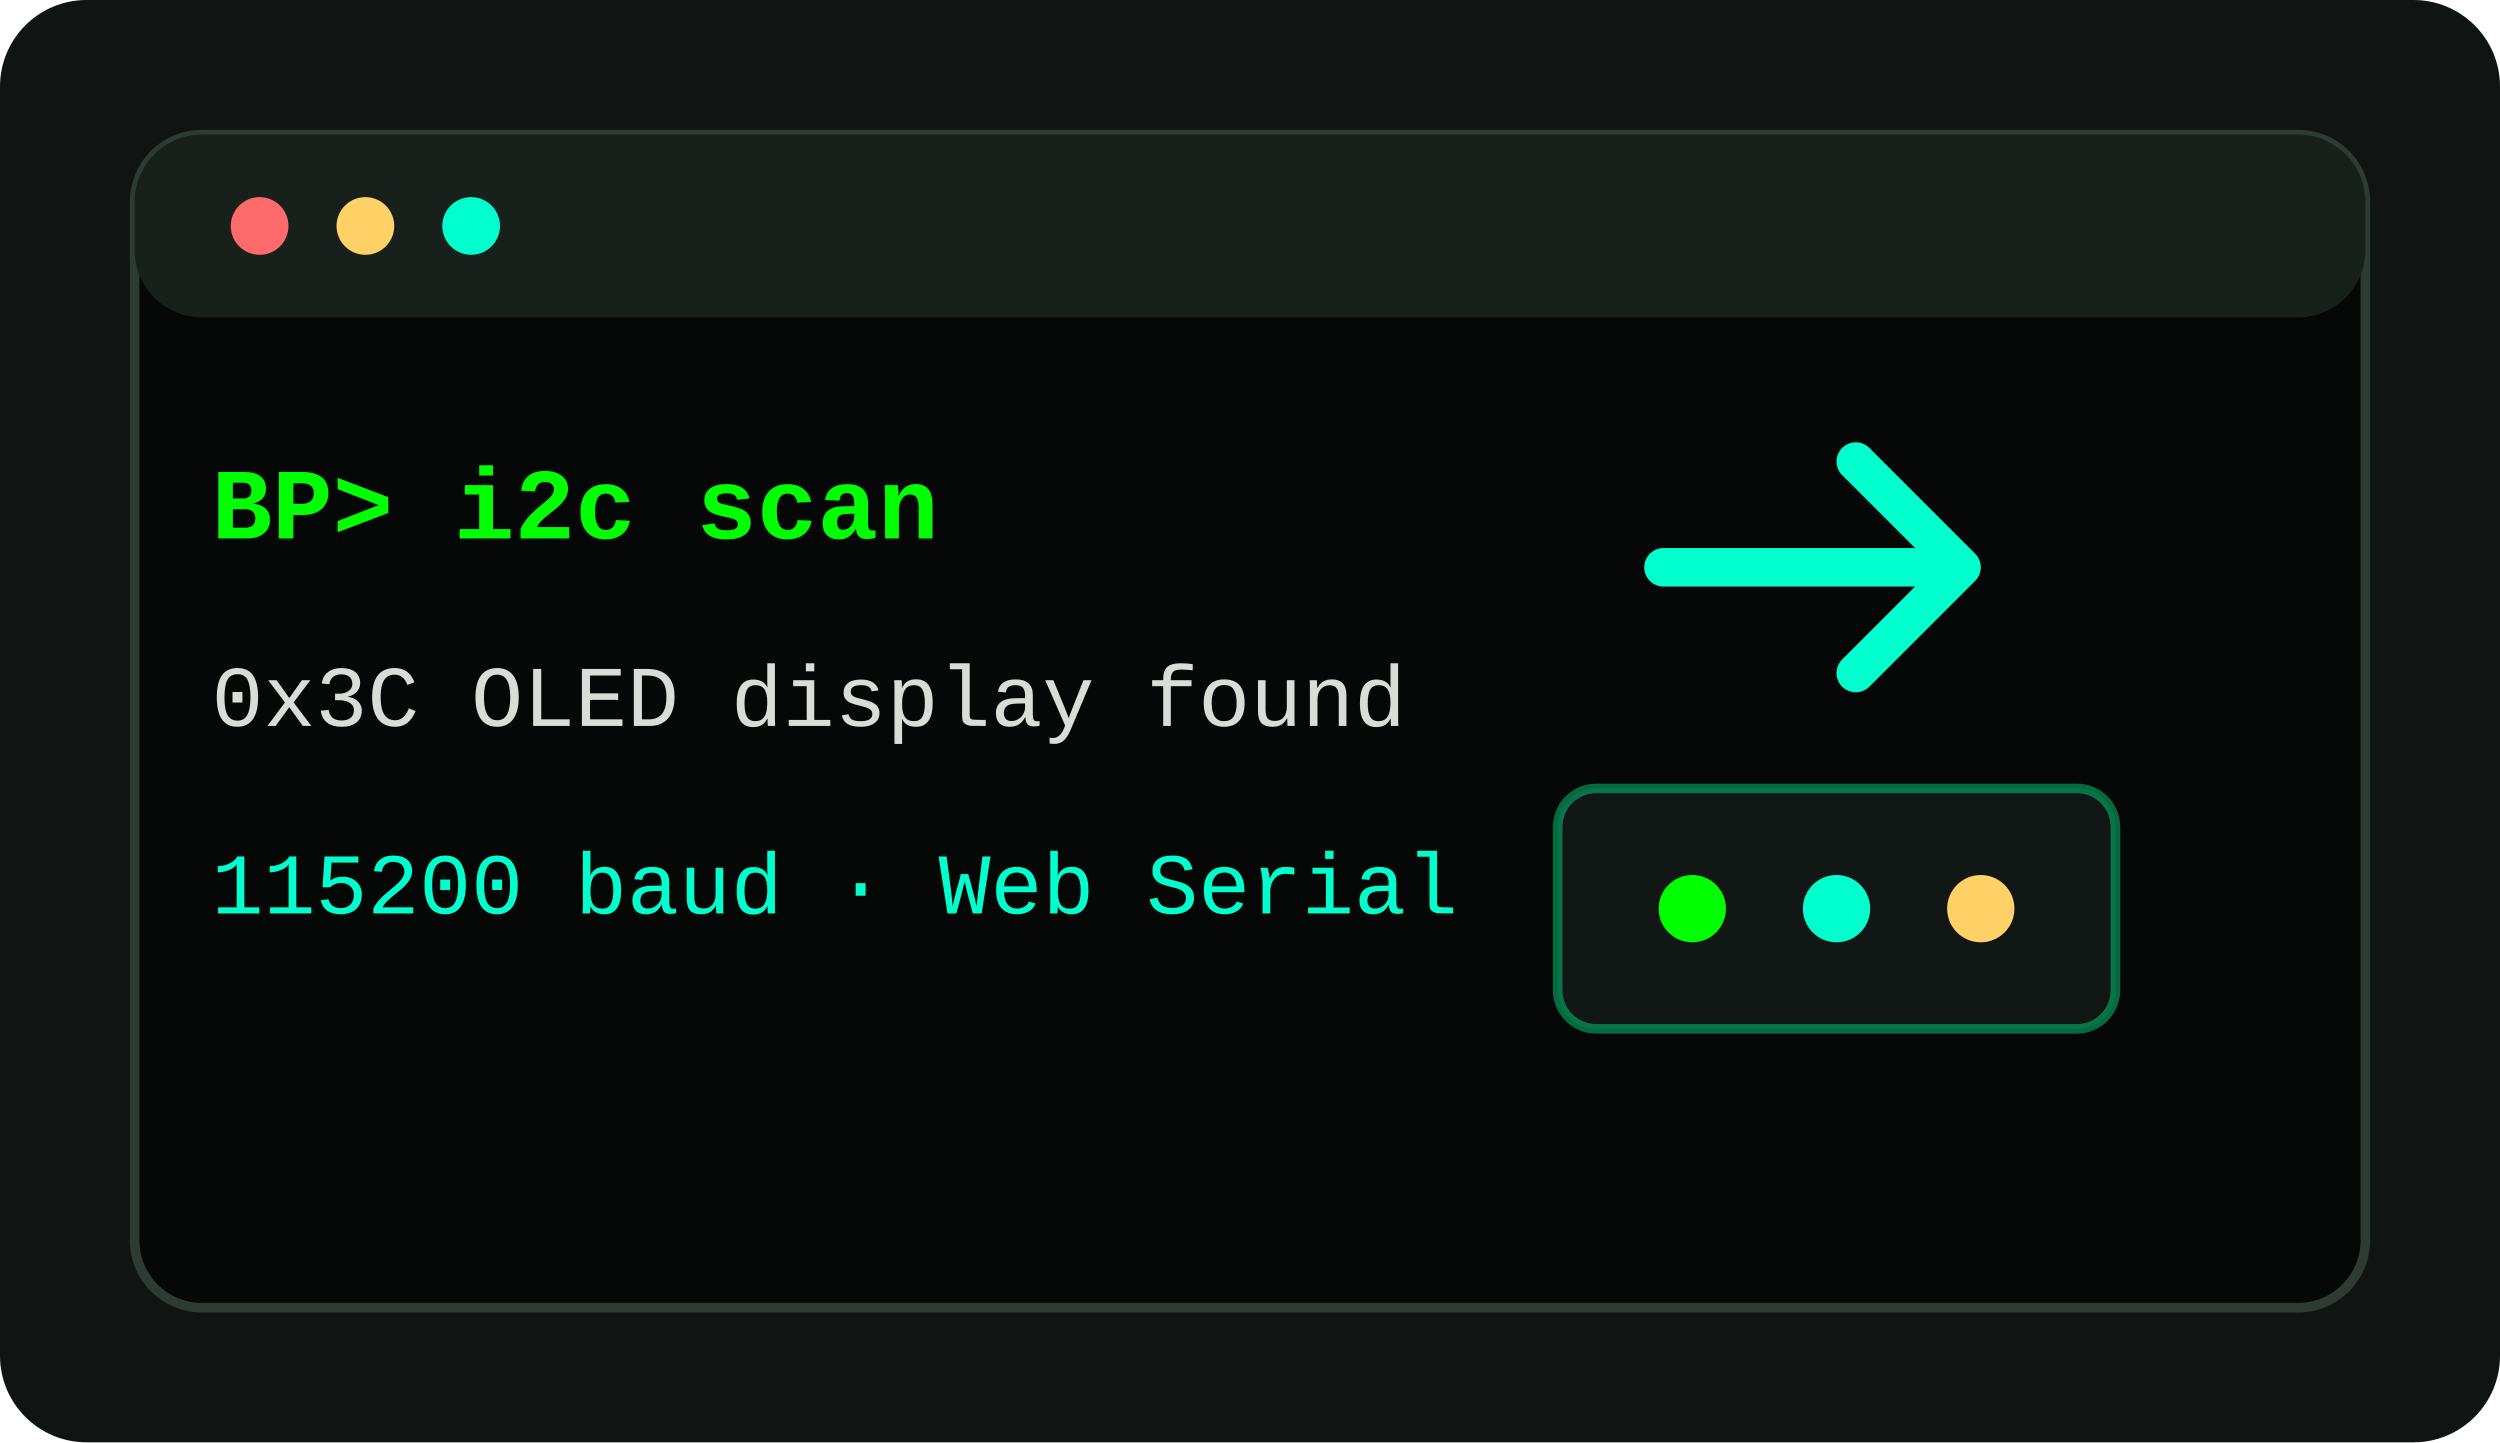
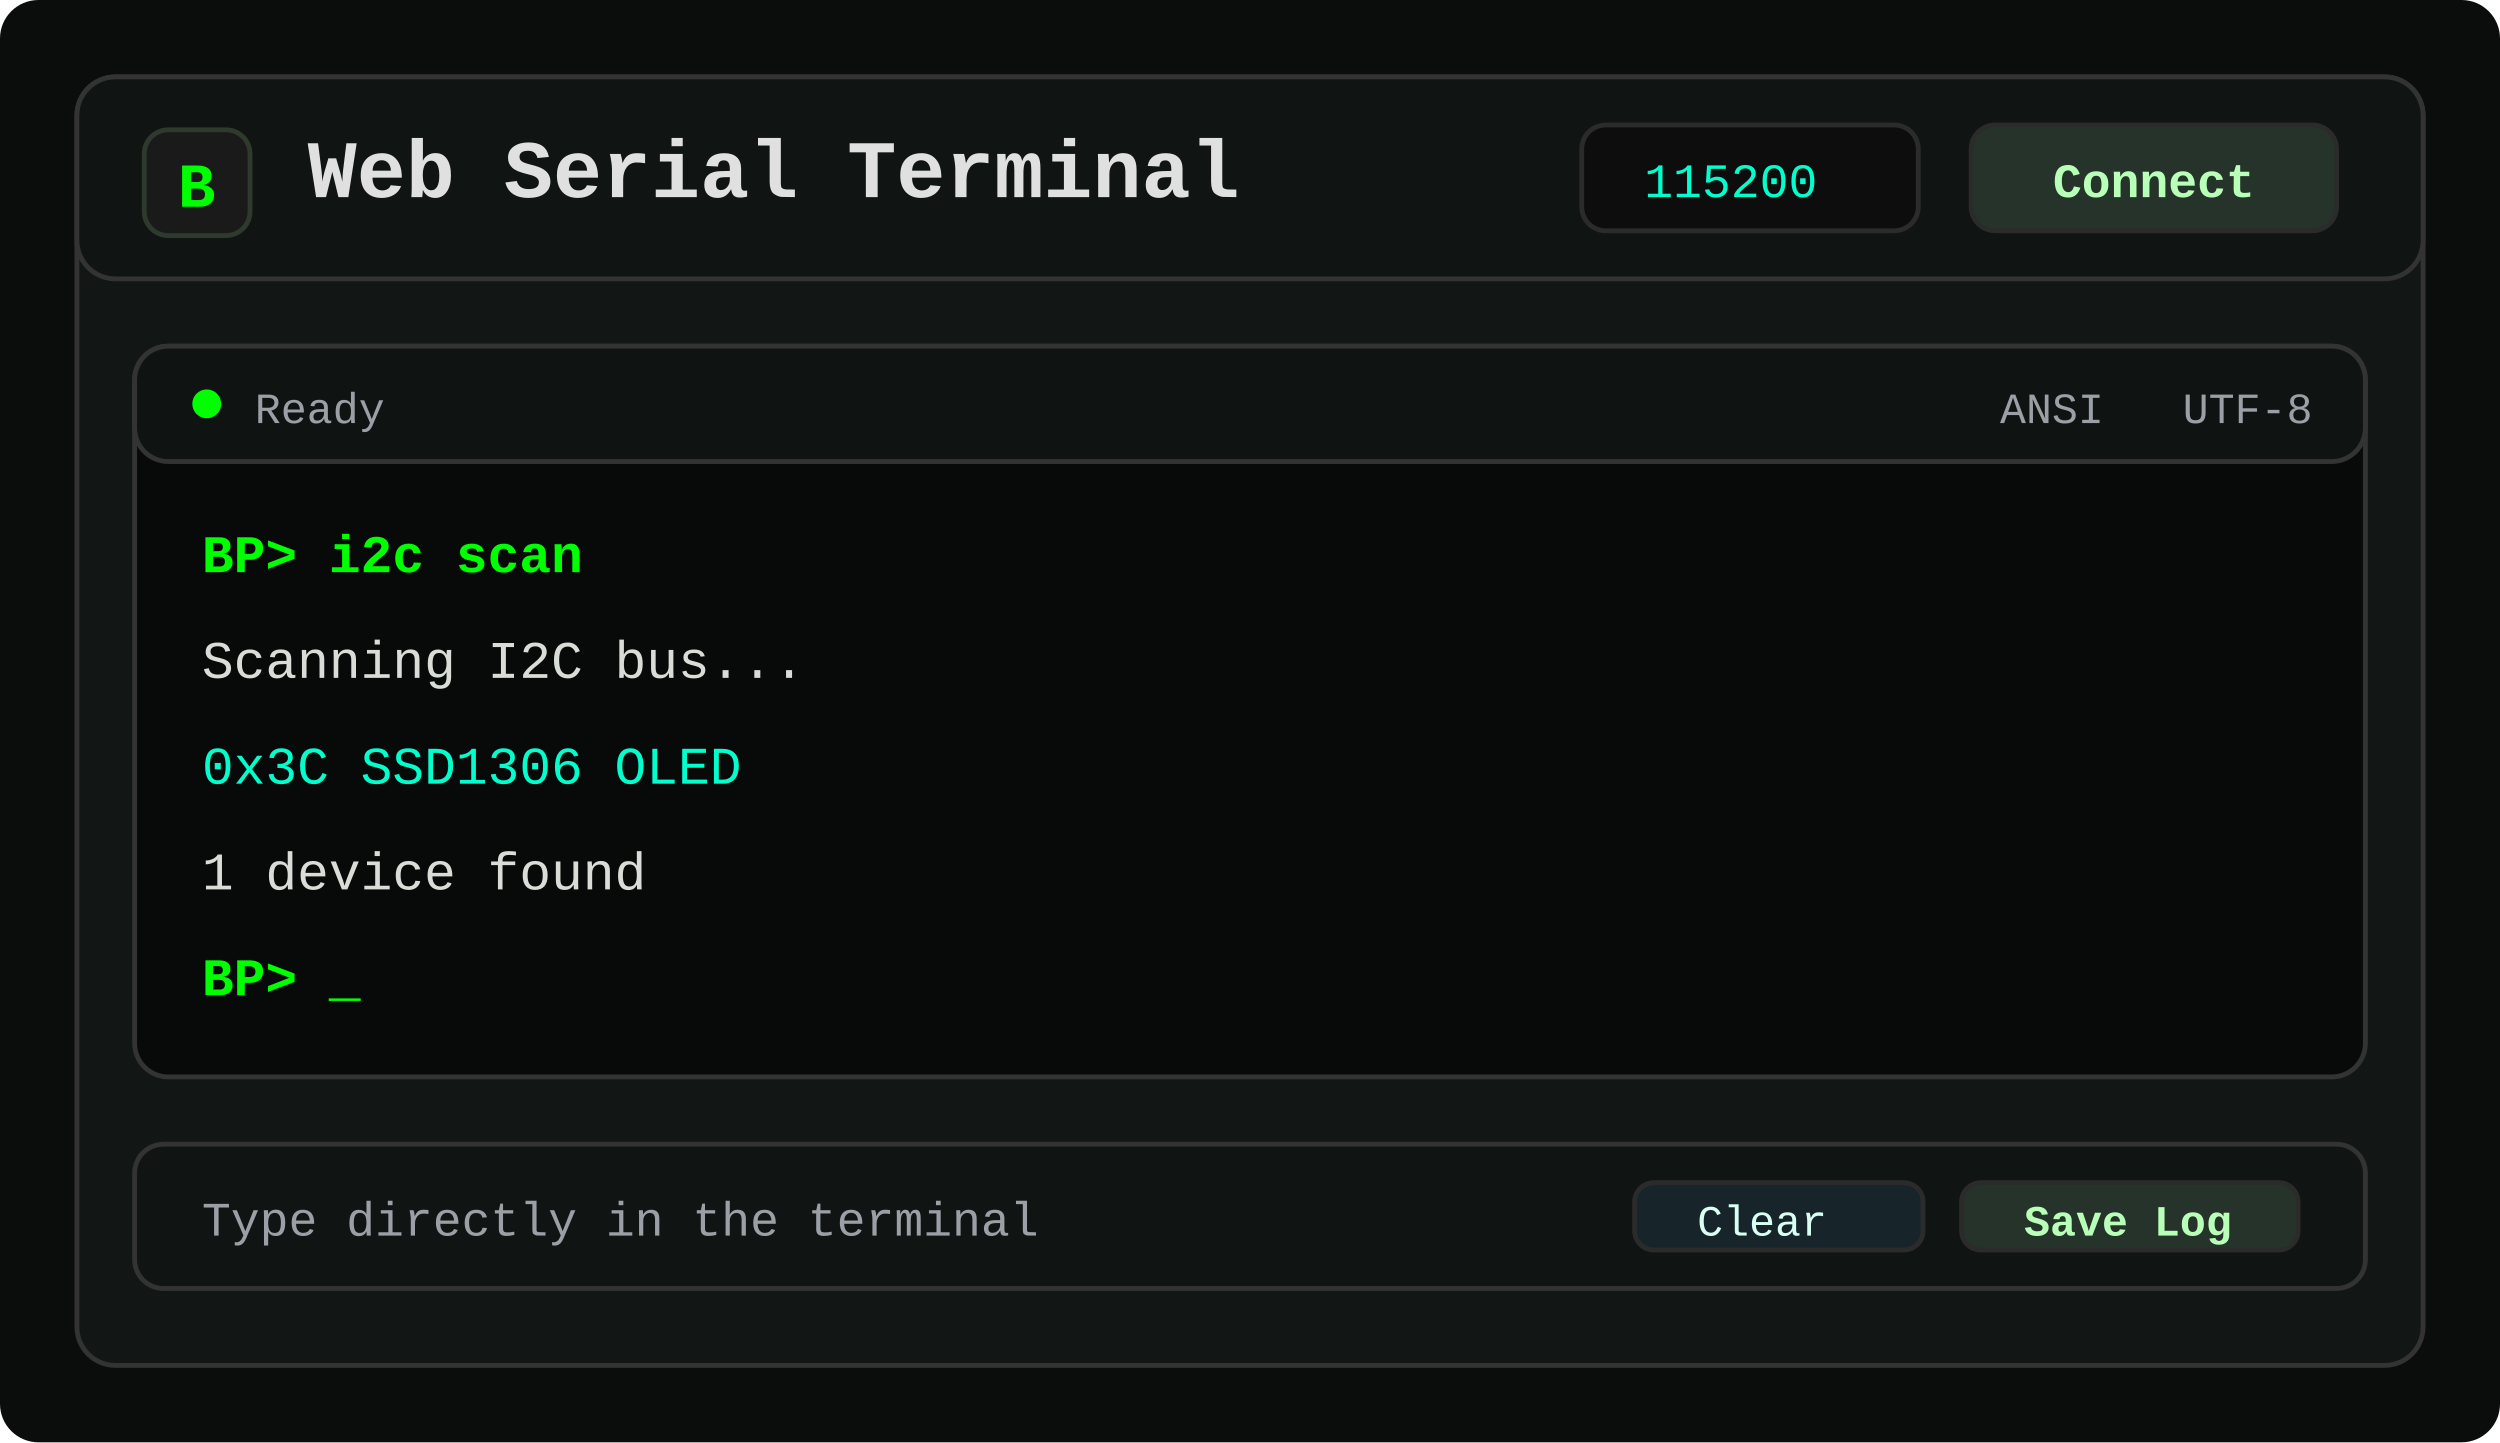
<svg xmlns="http://www.w3.org/2000/svg" width="520" height="300" viewBox="0 0 520 300" role="img" aria-labelledby="title desc">
-   <rect width="520" height="300" rx="18" fill="#101412" />
-   <rect x="28" y="28" width="464" height="244" rx="14" fill="#060807" stroke="#2d3b34" stroke-width="2" />
-   <rect x="28" y="28" width="464" height="38" rx="14" fill="#18201c" />
-   <circle cx="54" cy="47" r="6" fill="#ff6b6b" />
-   <circle cx="76" cy="47" r="6" fill="#ffd166" />
-   <circle cx="98" cy="47" r="6" fill="#00ffcc" />
-   <text x="44" y="112" fill="#00ff00" font-family="Menlo, Courier New, monospace" font-size="21" font-weight="700">BP&gt; i2c scan</text>
-   <text x="44" y="151" fill="#d8ddd8" font-family="Menlo, Courier New, monospace" font-size="18">0x3C OLED display found</text>
-   <text x="44" y="190" fill="#00ffcc" font-family="Menlo, Courier New, monospace" font-size="18">115200 baud · Web Serial</text>
-   <path d="M346 118h62m-22-22 22 22-22 22" fill="none" stroke="#00ffcc" stroke-width="8" stroke-linecap="round" stroke-linejoin="round" />
-   <rect x="324" y="164" width="116" height="50" rx="8" fill="#111714" stroke="#00ff9966" stroke-width="2" />
-   <circle cx="352" cy="189" r="7" fill="#00ff00" />
-   <circle cx="382" cy="189" r="7" fill="#00ffcc" />
-   <circle cx="412" cy="189" r="7" fill="#ffd166" />
+   <rect width="520" height="300" rx="8" fill="#0b0d0c" />
+   <rect x="16" y="16" width="488" height="268" rx="8" fill="#121615" stroke="#333" />
+   <rect x="16" y="16" width="488" height="42" rx="8" fill="#101412" stroke="#333" />
+   <rect x="30" y="27" width="22" height="22" rx="5" fill="#1a1a1a" stroke="#2f3a2f" />
+   <text x="37" y="43" fill="#00ff00" font-family="Menlo, Courier New, monospace" font-size="13" font-weight="900">B</text>
+   <text x="64" y="41" fill="#e0e0e0" font-family="Menlo, Courier New, monospace" font-size="17" font-weight="700">Web Serial Terminal</text>
+   <rect x="329" y="26" width="70" height="22" rx="5" fill="#0d0d0d" stroke="#2b2b2b" />
+   <text x="342" y="41" fill="#00ffcc" font-family="Menlo, Courier New, monospace" font-size="10">115200</text>
+   <rect x="410" y="26" width="76" height="22" rx="5" fill="#26332a" stroke="#2b2b2b" />
+   <text x="427" y="41" fill="#b8ffb8" font-family="Menlo, Courier New, monospace" font-size="10" font-weight="700">Connect</text>
+   <rect x="28" y="72" width="464" height="152" rx="7" fill="#080a09" stroke="#333" />
+   <rect x="28" y="72" width="464" height="24" rx="7" fill="#0f1412" stroke="#333" />
+   <circle cx="43" cy="84" r="3" fill="#00ff00" />
+   <text x="53" y="88" fill="#9aa0a6" font-family="Menlo, Courier New, monospace" font-size="9">Ready</text>
+   <text x="416" y="88" fill="#9aa0a6" font-family="Menlo, Courier New, monospace" font-size="9">ANSI</text>
+   <text x="454" y="88" fill="#9aa0a6" font-family="Menlo, Courier New, monospace" font-size="9">UTF-8</text>
+   <g font-family="Menlo, Courier New, monospace" font-size="11">
+     <text x="42" y="119" fill="#00ff00" font-weight="700">BP&gt; i2c scan</text>
+     <text x="42" y="141" fill="#d8ddd8">Scanning I2C bus...</text>
+     <text x="42" y="163" fill="#00ffcc">0x3C  SSD1306 OLED</text>
+     <text x="42" y="185" fill="#d8ddd8">1 device found</text>
+     <text x="42" y="207" fill="#00ff00" font-weight="700">BP&gt; _</text>
+   </g>
+   <rect x="28" y="238" width="464" height="30" rx="6" fill="#101412" stroke="#333" />
+   <text x="42" y="257" fill="#9aa0a6" font-family="Menlo, Courier New, monospace" font-size="10">Type directly in the terminal</text>
+   <rect x="340" y="246" width="60" height="14" rx="4" fill="#17252b" stroke="#2b2b2b" />
+   <text x="353" y="257" fill="#d8fff2" font-family="Menlo, Courier New, monospace" font-size="9">Clear</text>
+   <rect x="408" y="246" width="70" height="14" rx="4" fill="#26332a" stroke="#2b2b2b" />
+   <text x="421" y="257" fill="#b8ffb8" font-family="Menlo, Courier New, monospace" font-size="9" font-weight="700">Save Log</text>
</svg>
